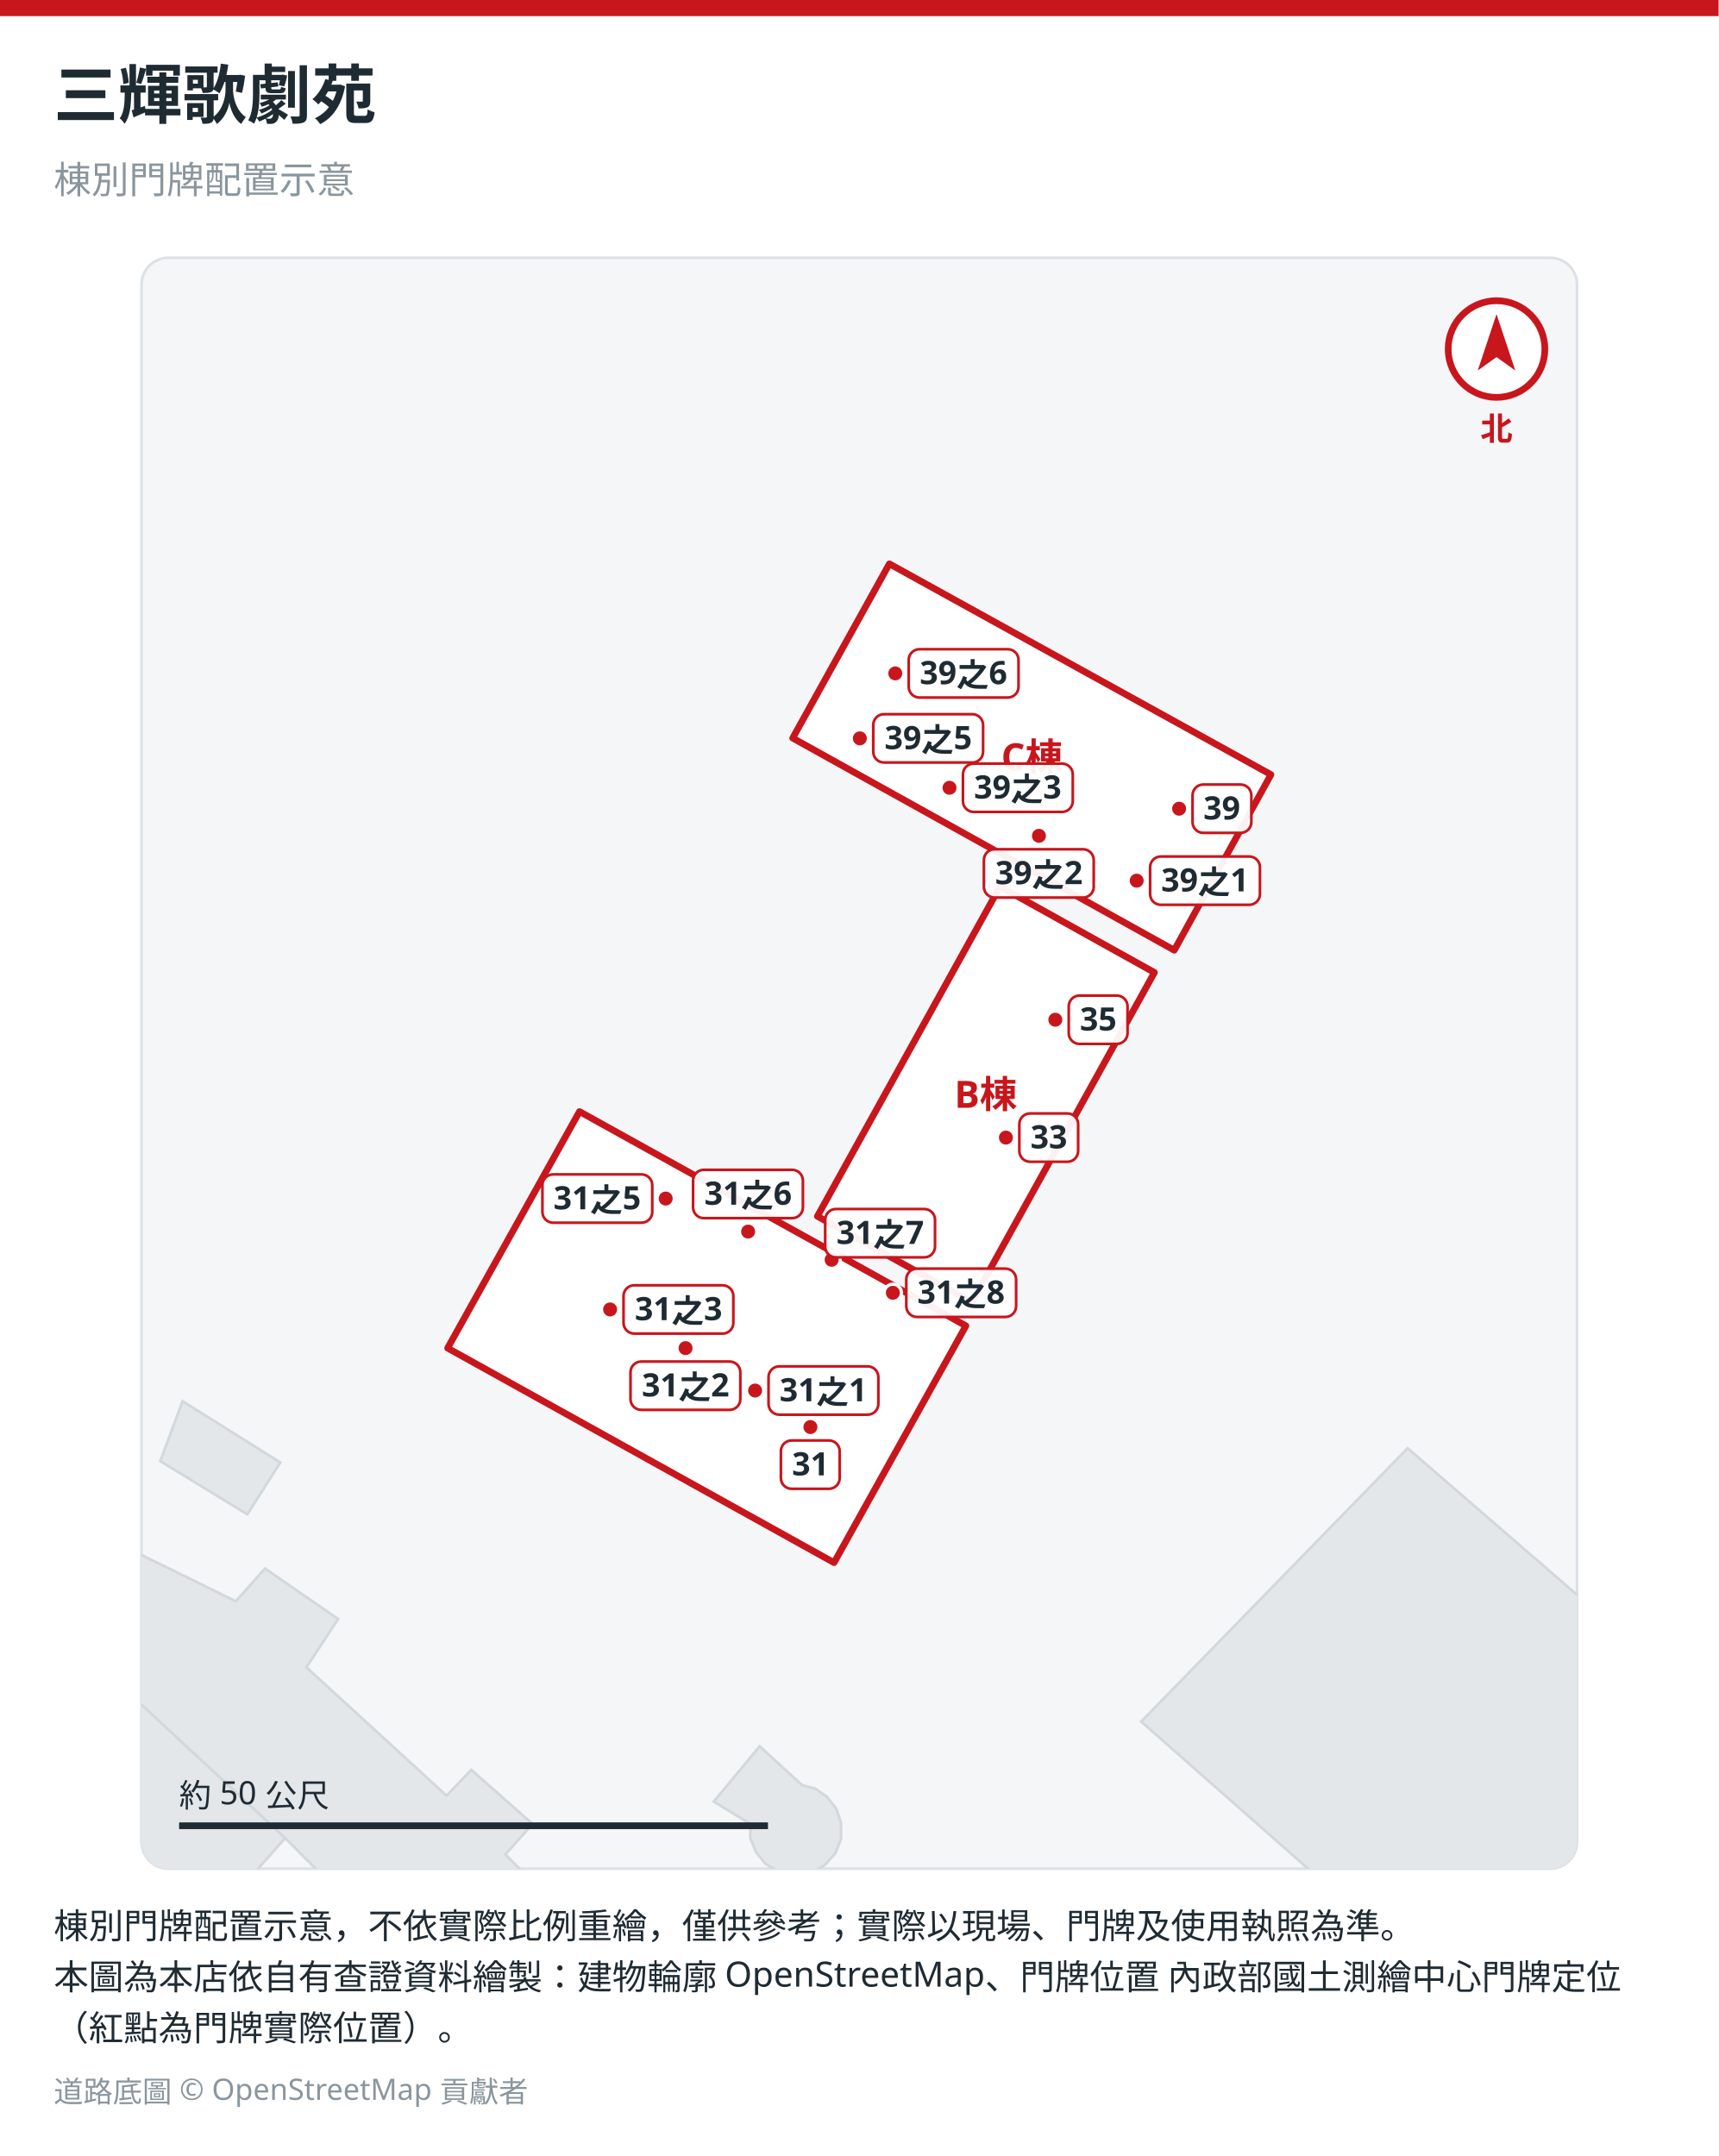
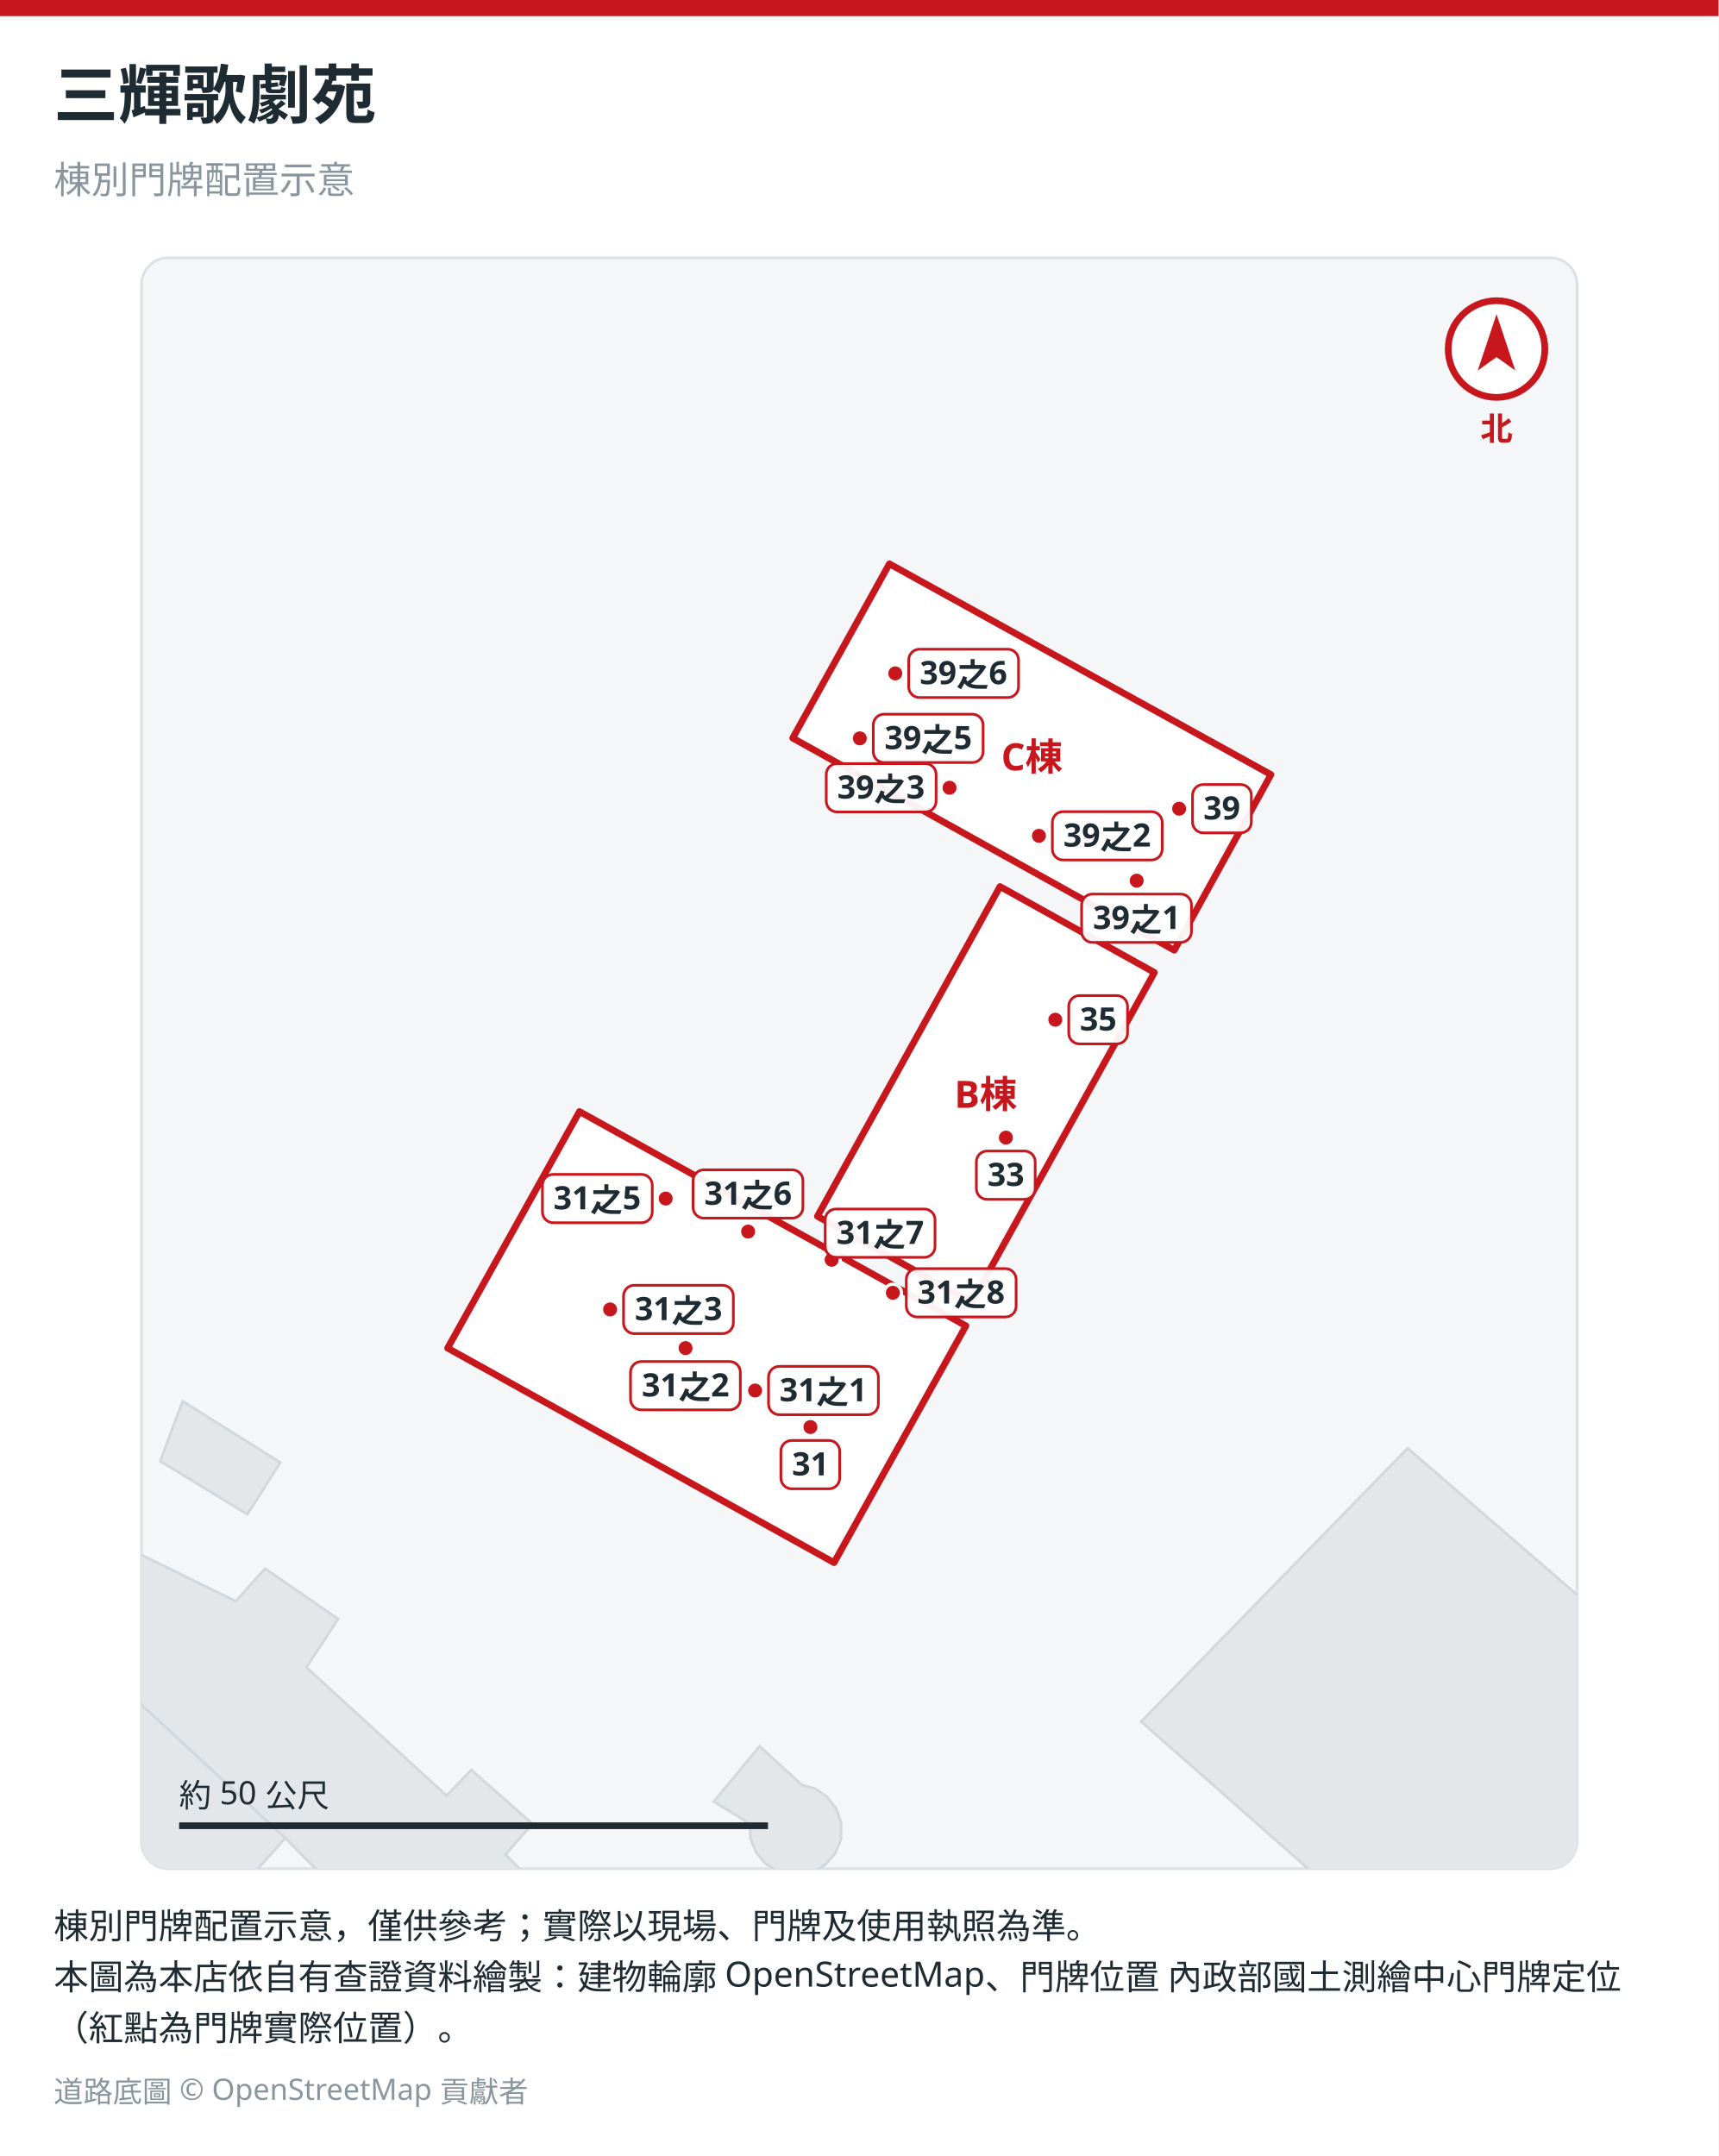
<svg xmlns="http://www.w3.org/2000/svg" viewBox="0 0 640 803" preserveAspectRatio="xMidYMin meet" style="width:100%;height:auto;max-width:1280px" font-family="Noto Sans TC, Microsoft JhengHei, PingFang TC, sans-serif">
  <rect width="100%" height="100%" fill="#FFFFFF" />
  <rect width="100%" height="6" fill="#C8161D" />
  <text x="20" y="44" font-size="24" font-weight="700" fill="#1F2B33">三輝歌劇苑</text>
  <text x="20" y="72" font-size="14" fill="#8A969E">棟別門牌配置示意</text>
  <defs>
    <clipPath id="c">
      <rect x="52.7" y="96.0" width="534.6" height="600.0" rx="10" />
    </clipPath>
  </defs>
  <rect x="52.7" y="96.0" width="534.6" height="600.0" rx="10" fill="#F4F6F7" stroke="#DCE1E5" />
  <g clip-path="url(#c)">
    <path d="M391.7,959.2 L325.5,897.8 L275.9,855.2 L247.9,826.7 L106.2,684.6 L38.6,621.9 L13.2,598.2 L28.1,567.1 L87.8,596.4 L98.7,584.2 L125.9,603.0 L114.1,621.0 L166.3,668.8 L175.5,659.2 L198.3,679.3 L188.2,690.7 L204.4,707.0 L217.6,720.6 L229.9,708.7 L244.8,721.4 L263.6,740.3 L253.1,752.6 L279.4,780.2 L290.8,769.7 L315.8,791.2 L306.2,800.8 L358.4,852.6 L367.6,842.1 L392.6,861.8 L382.5,873.6 L429.4,916.6 Z" fill="#E3E7EA" stroke="#D2D8DC" stroke-width="1" />
    <path d="M275.9,855.2 L156.6,979.8 L210.6,1028.0 L278.1,951.3 L307.9,917.1 L325.5,897.8 Z" fill="#E3E7EA" stroke="#D2D8DC" stroke-width="1" />
    <path d="M38.6,621.9 L106.2,684.6 L84.3,709.2 L73.7,700.8 L18.9,757.4 L-38.6,703.5 Z" fill="#E3E7EA" stroke="#D2D8DC" stroke-width="1" />
    <path d="M247.9,826.7 L111.9,935.5 L156.6,979.8 L275.9,855.2 Z" fill="#E3E7EA" stroke="#D2D8DC" stroke-width="1" />
    <path d="M127.2,1024.1 L110.1,1044.2 L85.6,1023.6 L104.4,1001.7 L68.5,968.4 L47.9,991.6 L26.4,974.9 L51.8,945.6 L16.3,915.3 L0.5,933.3 L-15.7,919.7 L-2.1,903.5 L-35.5,874.9 L-49.1,846.0 L-49.1,804.8 L-41.2,788.5 L40.4,864.4 L53.6,846.9 L83.4,871.9 L68.5,889.9 L101.4,922.8 L111.9,935.5 L157.1,983.3 Z" fill="#E3E7EA" stroke="#D2D8DC" stroke-width="1" />
    <path d="M68.0,521.9 L59.7,544.2 L92.1,564.0 L104.4,544.7 Z" fill="#E3E7EA" stroke="#D2D8DC" stroke-width="1" />
    <path d="M-73.6,845.1 L-88.6,878.0 L-65.7,889.0 L-52.6,855.6 Z" fill="#E3E7EA" stroke="#D2D8DC" stroke-width="1" />
    <path d="M282.9,650.4 L298.7,664.9 L303.6,666.2 L307.9,669.2 L311.4,673.6 L313.2,678.9 L313.2,685.0 L311.0,690.3 L307.1,694.7 L301.8,697.8 L296.1,698.6 L290.4,697.3 L285.1,694.2 L281.6,689.9 L279.4,684.6 L279.4,679.3 L265.8,671.0 L269.8,666.2 Z" fill="#E3E7EA" stroke="#D2D8DC" stroke-width="1" />
    <path d="M611.4,805.6 L715.8,705.2 L524.2,539.4 L425.0,641.2 Z" fill="#E3E7EA" stroke="#D2D8DC" stroke-width="1" />
    <path d="M-8.3,376.7 L44.8,306.5 L-35.5,246.9 L-47.3,261.8 L-75.0,241.6 L-116.2,296.0 Z" fill="#E3E7EA" stroke="#D2D8DC" stroke-width="1" />
    <path d="M-94.7,642.9 L-69.3,563.1 L-17.1,579.8 L-42.1,659.6 Z" fill="#E3E7EA" stroke="#D2D8DC" stroke-width="1" />
    <path d="M-120.1,722.8 L-94.7,642.9 L-42.1,659.6 L-67.5,739.4 Z" fill="#E3E7EA" stroke="#D2D8DC" stroke-width="1" />
    <path d="M-145.1,802.6 L-120.1,722.8 L-67.5,739.4 L-92.9,819.2 Z" fill="#E3E7EA" stroke="#D2D8DC" stroke-width="1" />
    <path d="M-121.4,-302.2 L6.2,-224.2 L393.9,-115.4 L403.1,-125.5 L458.4,-121.1 L595.7,-24.2 L1109.7,201.7" fill="none" stroke="#FFFFFF" stroke-width="8" stroke-linecap="round" stroke-linejoin="round" />
    <path d="M-121.4,-302.2 L6.2,-224.2 L393.9,-115.4 L403.1,-125.5 L458.4,-121.1 L595.7,-24.2 L1109.7,201.7" fill="none" stroke="#F2C14E" stroke-width="5" stroke-linecap="round" stroke-linejoin="round" />
    <path d="M310.6,582.0 L359.7,493.8 L215.8,414.0 L166.7,502.1 Z" fill="#FFFFFF" stroke="#C8161D" stroke-width="2.5" stroke-linejoin="round" />
    <path d="M361.9,485.0 L429.9,362.2 L372.4,330.2 L304.4,453.0 Z" fill="#FFFFFF" stroke="#C8161D" stroke-width="2.5" stroke-linejoin="round" />
    <path d="M437.3,353.9 L473.3,288.5 L331.2,210.0 L295.2,274.9 Z" fill="#FFFFFF" stroke="#C8161D" stroke-width="2.5" stroke-linejoin="round" />
  </g>
  <text x="367.1" y="412.6" font-size="14" font-weight="700" fill="#C8161D" text-anchor="middle" stroke="#FFFFFF" stroke-width="4" paint-order="stroke">B棟</text>
  <text x="384.3" y="286.9" font-size="14" font-weight="700" fill="#C8161D" text-anchor="middle" stroke="#FFFFFF" stroke-width="4" paint-order="stroke">C棟</text>
  <circle cx="227.2" cy="487.7" r="3.2" fill="#C8161D" stroke="#FFFFFF" stroke-width="1.2" />
  <circle cx="247.9" cy="446.4" r="3.2" fill="#C8161D" stroke="#FFFFFF" stroke-width="1.2" />
  <circle cx="255.3" cy="502.1" r="3.2" fill="#C8161D" stroke="#FFFFFF" stroke-width="1.2" />
  <circle cx="278.6" cy="458.7" r="3.2" fill="#C8161D" stroke="#FFFFFF" stroke-width="1.2" />
  <circle cx="281.2" cy="517.9" r="3.2" fill="#C8161D" stroke="#FFFFFF" stroke-width="1.2" />
  <circle cx="301.8" cy="531.5" r="3.2" fill="#C8161D" stroke="#FFFFFF" stroke-width="1.2" />
  <circle cx="309.7" cy="469.2" r="3.2" fill="#C8161D" stroke="#FFFFFF" stroke-width="1.2" />
  <circle cx="320.2" cy="275.0" r="3.2" fill="#C8161D" stroke="#FFFFFF" stroke-width="1.2" />
  <circle cx="332.5" cy="481.5" r="3.2" fill="#C8161D" stroke="#FFFFFF" stroke-width="1.2" />
  <circle cx="333.4" cy="250.8" r="3.2" fill="#C8161D" stroke="#FFFFFF" stroke-width="1.2" />
  <circle cx="353.6" cy="293.4" r="3.2" fill="#C8161D" stroke="#FFFFFF" stroke-width="1.2" />
  <circle cx="374.6" cy="423.7" r="3.2" fill="#C8161D" stroke="#FFFFFF" stroke-width="1.2" />
  <circle cx="386.9" cy="311.3" r="3.2" fill="#C8161D" stroke="#FFFFFF" stroke-width="1.2" />
  <circle cx="393.0" cy="379.8" r="3.2" fill="#C8161D" stroke="#FFFFFF" stroke-width="1.2" />
  <circle cx="423.3" cy="328.0" r="3.2" fill="#C8161D" stroke="#FFFFFF" stroke-width="1.2" />
  <circle cx="439.1" cy="301.2" r="3.2" fill="#C8161D" stroke="#FFFFFF" stroke-width="1.2" />
  <rect x="232.2" y="478.7" width="40.9" height="18.0" rx="4" fill="#FFFFFF" fill-opacity="0.94" stroke="#C8161D" stroke-width="1" />
  <text x="252.7" y="491.7" font-size="12" font-weight="700" fill="#1F2B33" text-anchor="middle">31之3</text>
  <rect x="202.0" y="437.4" width="40.9" height="18.0" rx="4" fill="#FFFFFF" fill-opacity="0.94" stroke="#C8161D" stroke-width="1" />
  <text x="222.4" y="450.4" font-size="12" font-weight="700" fill="#1F2B33" text-anchor="middle">31之5</text>
  <rect x="234.8" y="507.1" width="40.9" height="18.0" rx="4" fill="#FFFFFF" fill-opacity="0.94" stroke="#C8161D" stroke-width="1" />
  <text x="255.3" y="520.1" font-size="12" font-weight="700" fill="#1F2B33" text-anchor="middle">31之2</text>
  <rect x="258.1" y="435.7" width="40.9" height="18.0" rx="4" fill="#FFFFFF" fill-opacity="0.94" stroke="#C8161D" stroke-width="1" />
  <text x="278.6" y="448.7" font-size="12" font-weight="700" fill="#1F2B33" text-anchor="middle">31之6</text>
  <rect x="286.2" y="508.9" width="40.9" height="18.0" rx="4" fill="#FFFFFF" fill-opacity="0.94" stroke="#C8161D" stroke-width="1" />
  <text x="306.6" y="521.9" font-size="12" font-weight="700" fill="#1F2B33" text-anchor="middle">31之1</text>
  <rect x="290.8" y="536.5" width="21.9" height="18.0" rx="4" fill="#FFFFFF" fill-opacity="0.94" stroke="#C8161D" stroke-width="1" />
  <text x="301.8" y="549.5" font-size="12" font-weight="700" fill="#1F2B33" text-anchor="middle">31</text>
  <rect x="307.3" y="450.3" width="40.9" height="18.0" rx="4" fill="#FFFFFF" fill-opacity="0.94" stroke="#C8161D" stroke-width="1" />
  <text x="327.8" y="463.3" font-size="12" font-weight="700" fill="#1F2B33" text-anchor="middle">31之7</text>
  <rect x="325.2" y="266.0" width="40.9" height="18.0" rx="4" fill="#FFFFFF" fill-opacity="0.94" stroke="#C8161D" stroke-width="1" />
  <text x="345.7" y="279.0" font-size="12" font-weight="700" fill="#1F2B33" text-anchor="middle">39之5</text>
  <rect x="337.5" y="472.5" width="40.9" height="18.0" rx="4" fill="#FFFFFF" fill-opacity="0.94" stroke="#C8161D" stroke-width="1" />
  <text x="357.9" y="485.5" font-size="12" font-weight="700" fill="#1F2B33" text-anchor="middle">31之8</text>
  <rect x="338.4" y="241.8" width="40.9" height="18.0" rx="4" fill="#FFFFFF" fill-opacity="0.94" stroke="#C8161D" stroke-width="1" />
  <text x="358.8" y="254.8" font-size="12" font-weight="700" fill="#1F2B33" text-anchor="middle">39之6</text>
-   <rect x="358.6" y="284.4" width="40.9" height="18.0" rx="4" fill="#FFFFFF" fill-opacity="0.94" stroke="#C8161D" stroke-width="1" />
-   <text x="379.0" y="297.4" font-size="12" font-weight="700" fill="#1F2B33" text-anchor="middle">39之3</text>
-   <rect x="379.6" y="414.7" width="21.9" height="18.0" rx="4" fill="#FFFFFF" fill-opacity="0.94" stroke="#C8161D" stroke-width="1" />
-   <text x="390.6" y="427.7" font-size="12" font-weight="700" fill="#1F2B33" text-anchor="middle">33</text>
-   <rect x="366.4" y="316.3" width="40.9" height="18.0" rx="4" fill="#FFFFFF" fill-opacity="0.94" stroke="#C8161D" stroke-width="1" />
-   <text x="386.9" y="329.3" font-size="12" font-weight="700" fill="#1F2B33" text-anchor="middle">39之2</text>
+   <rect x="307.7" y="284.4" width="40.9" height="18.0" rx="4" fill="#FFFFFF" fill-opacity="0.94" stroke="#C8161D" stroke-width="1" />
+   <text x="328.1" y="297.4" font-size="12" font-weight="700" fill="#1F2B33" text-anchor="middle">39之3</text>
+   <rect x="363.6" y="428.7" width="21.9" height="18.0" rx="4" fill="#FFFFFF" fill-opacity="0.94" stroke="#C8161D" stroke-width="1" />
+   <text x="374.6" y="441.7" font-size="12" font-weight="700" fill="#1F2B33" text-anchor="middle">33</text>
+   <rect x="391.9" y="302.3" width="40.9" height="18.0" rx="4" fill="#FFFFFF" fill-opacity="0.94" stroke="#C8161D" stroke-width="1" />
+   <text x="412.3" y="315.3" font-size="12" font-weight="700" fill="#1F2B33" text-anchor="middle">39之2</text>
  <rect x="398.0" y="370.8" width="21.9" height="18.0" rx="4" fill="#FFFFFF" fill-opacity="0.94" stroke="#C8161D" stroke-width="1" />
  <text x="409.0" y="383.8" font-size="12" font-weight="700" fill="#1F2B33" text-anchor="middle">35</text>
-   <rect x="428.3" y="319.0" width="40.9" height="18.0" rx="4" fill="#FFFFFF" fill-opacity="0.94" stroke="#C8161D" stroke-width="1" />
-   <text x="448.7" y="332.0" font-size="12" font-weight="700" fill="#1F2B33" text-anchor="middle">39之1</text>
+   <rect x="402.8" y="333.0" width="40.9" height="18.0" rx="4" fill="#FFFFFF" fill-opacity="0.94" stroke="#C8161D" stroke-width="1" />
+   <text x="423.3" y="346.0" font-size="12" font-weight="700" fill="#1F2B33" text-anchor="middle">39之1</text>
  <rect x="444.1" y="292.2" width="21.9" height="18.0" rx="4" fill="#FFFFFF" fill-opacity="0.94" stroke="#C8161D" stroke-width="1" />
  <text x="455.0" y="305.2" font-size="12" font-weight="700" fill="#1F2B33" text-anchor="middle">39</text>
  <circle cx="557.3" cy="130.0" r="18" fill="#FFFFFF" stroke="#C8161D" stroke-width="2.5" />
  <path d="M557.3,117.0 L564.3,138.0 L557.3,133.0 L550.3,138.0 Z" fill="#C8161D" />
  <text x="557.3" y="164.0" font-size="12" font-weight="700" fill="#C8161D" text-anchor="middle">北</text>
  <line x1="66.7" y1="680.0" x2="286.0" y2="680.0" stroke="#1F2B33" stroke-width="2.5" />
  <text x="66.7" y="673.0" font-size="12" fill="#1F2B33">約 50 公尺</text>
-   <text x="20" y="722.0" font-size="13" fill="#1F2B33">棟別門牌配置示意，不依實際比例重繪，僅供參考；實際以現場、門牌及使用執照為準。</text>
+   <text x="20" y="722.0" font-size="13" fill="#1F2B33">棟別門牌配置示意，僅供參考；實際以現場、門牌及使用執照為準。</text>
  <text x="20" y="741.0" font-size="13" fill="#1F2B33">本圖為本店依自有查證資料繪製：建物輪廓 OpenStreetMap、門牌位置 內政部國土測繪中心門牌定位</text>
  <text x="20" y="760.0" font-size="13" fill="#1F2B33">（紅點為門牌實際位置）。</text>
  <text x="20" y="783.0" font-size="11" fill="#8A969E">道路底圖 © OpenStreetMap 貢獻者</text>
</svg>
